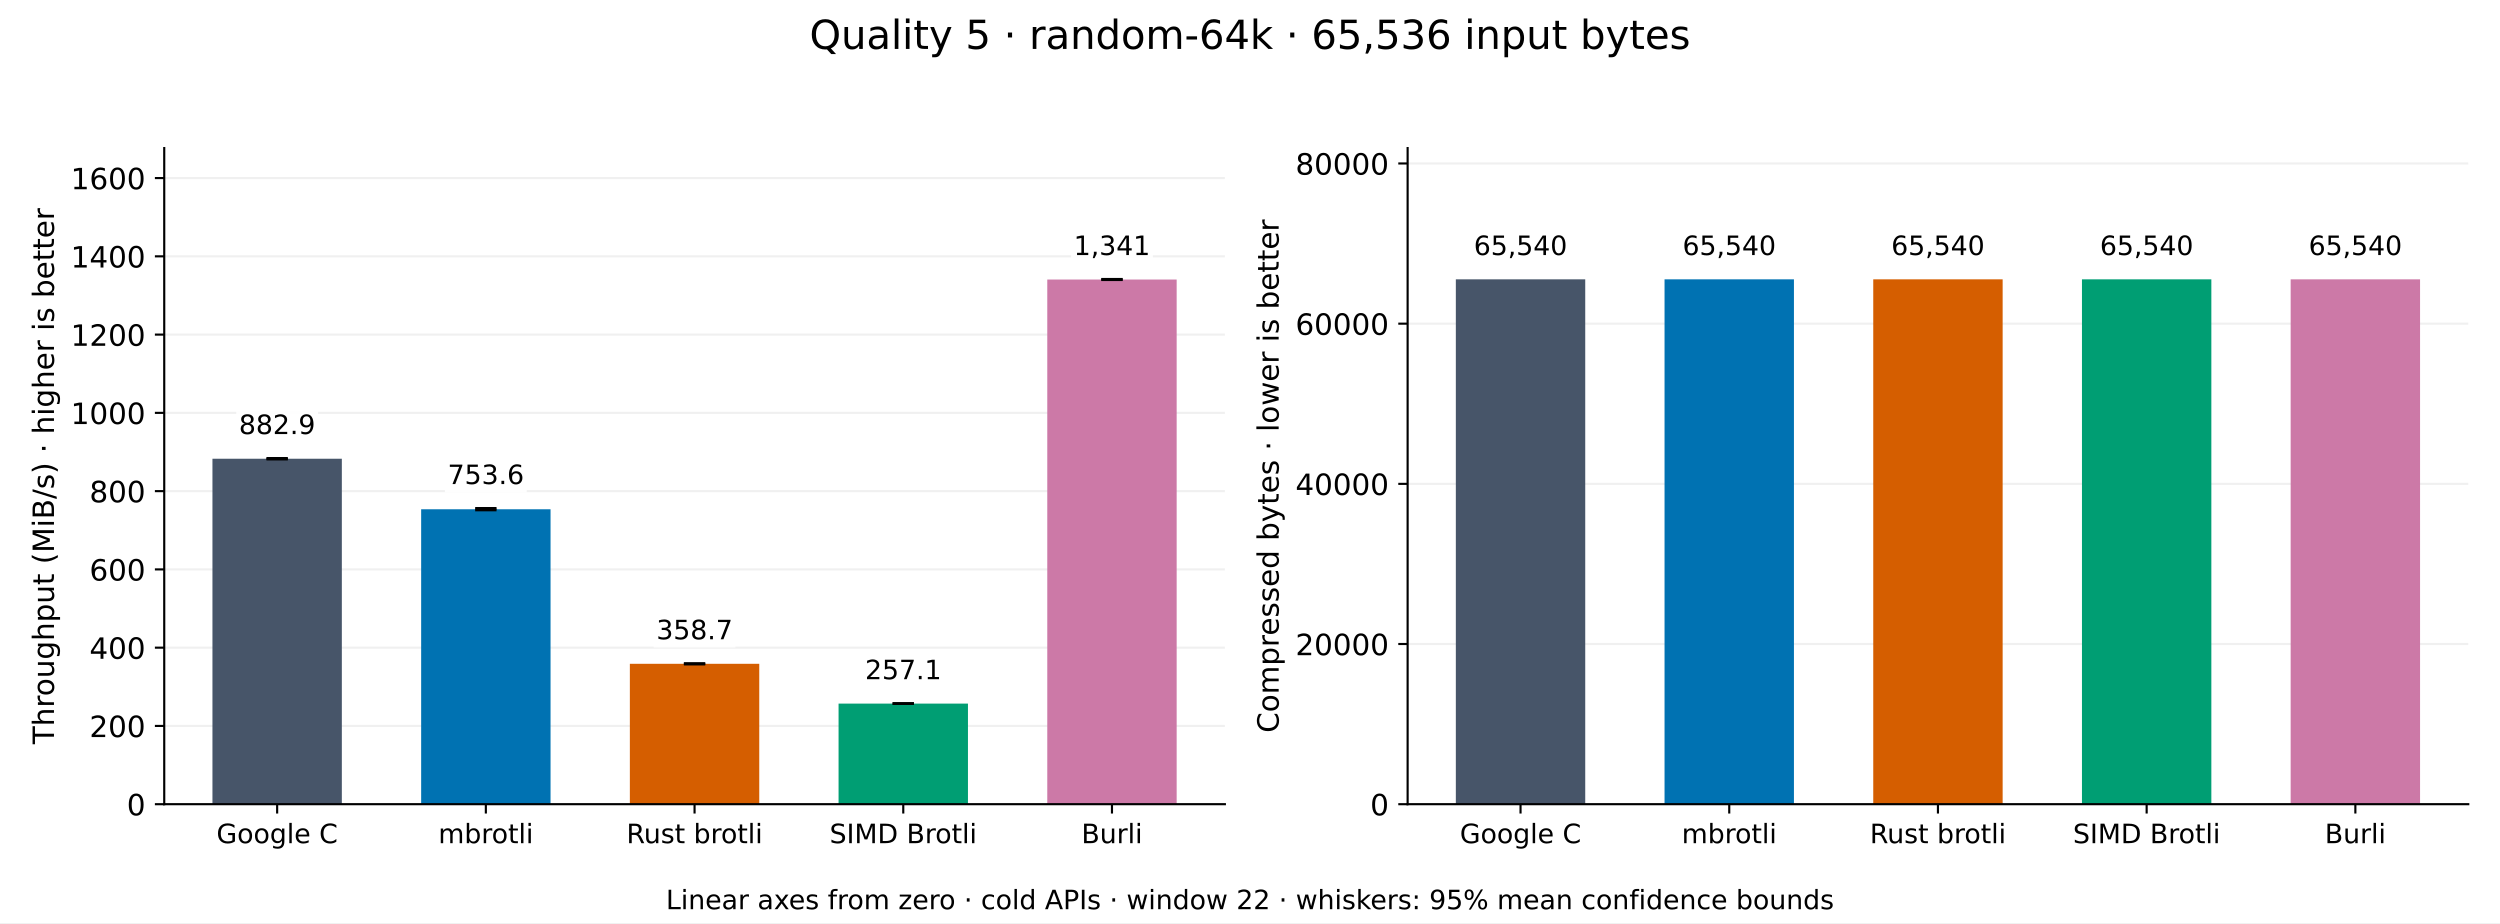
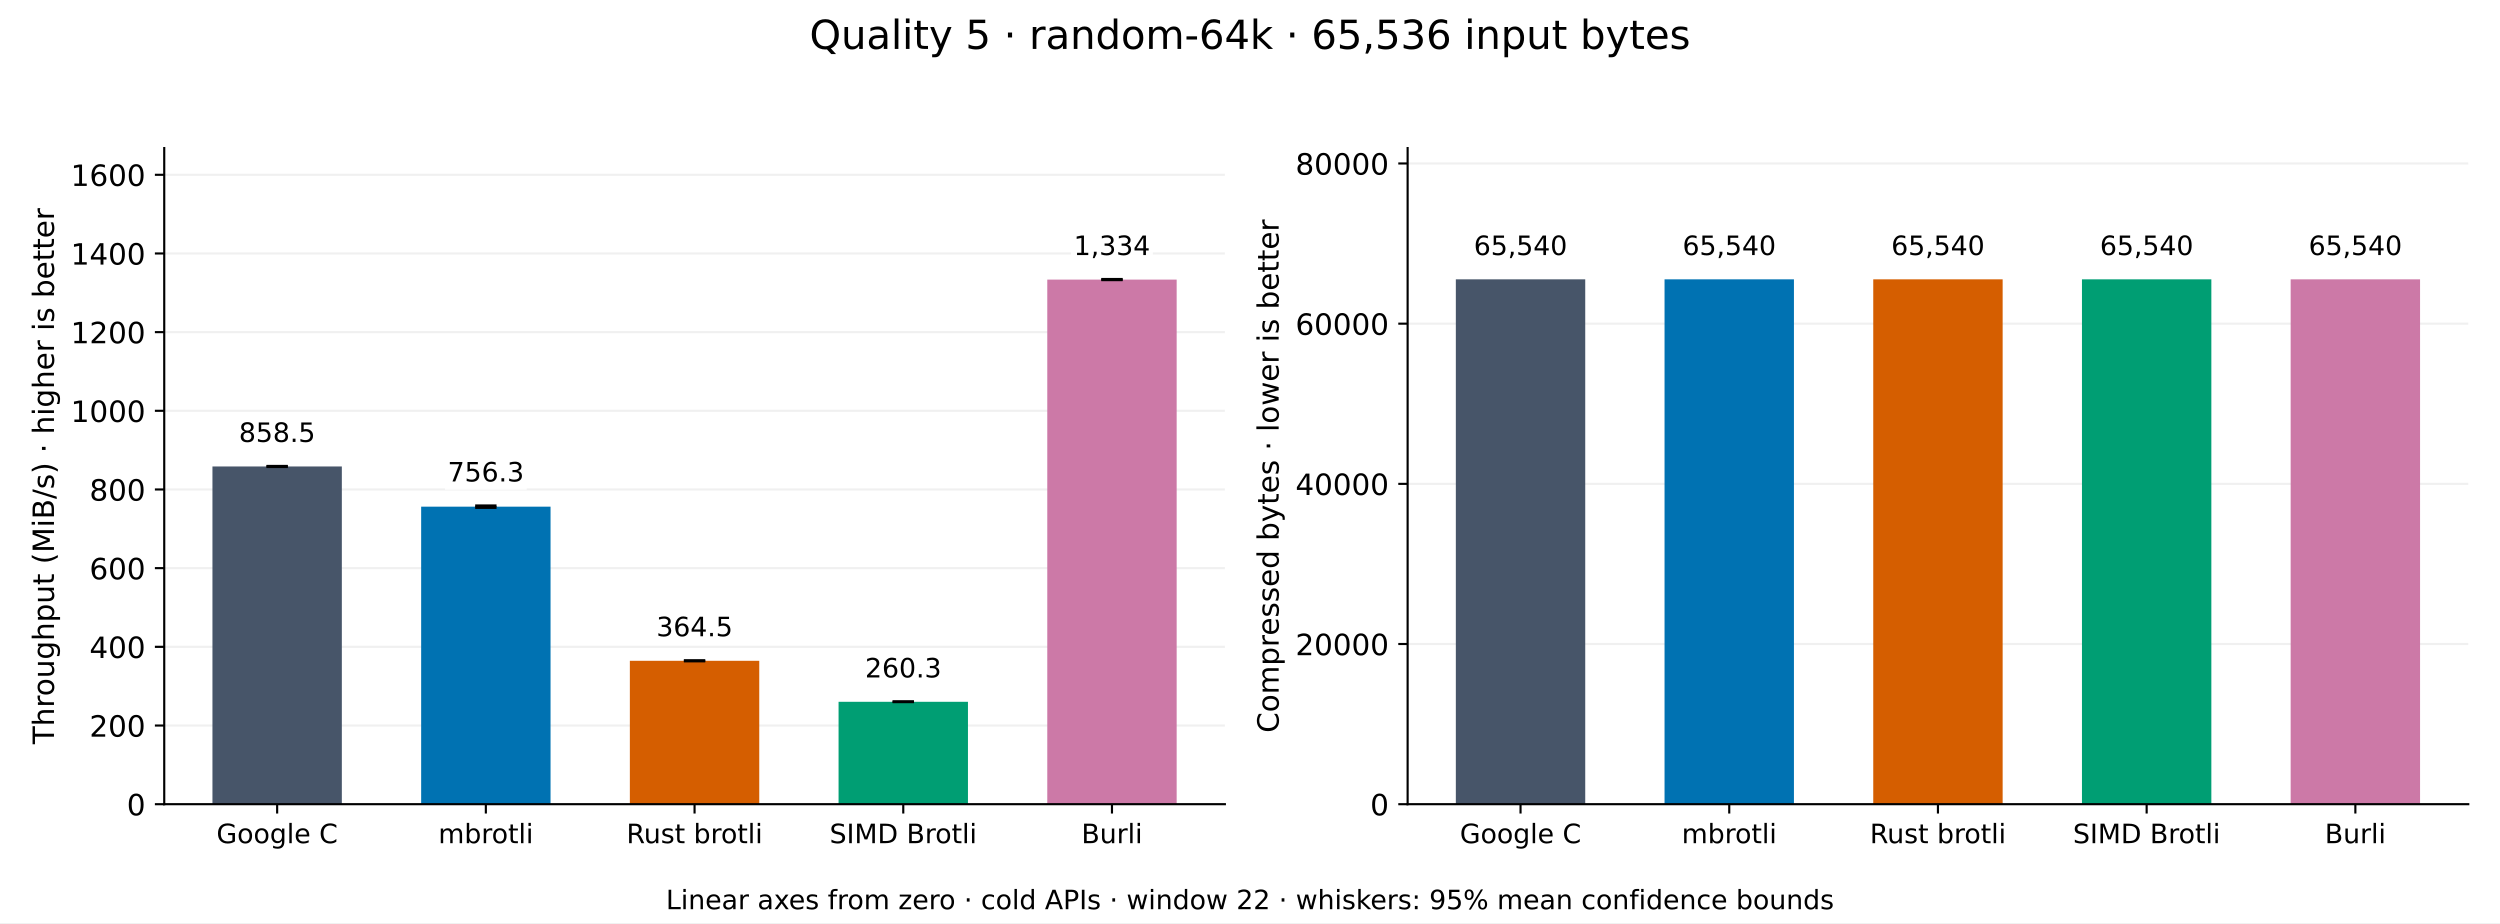
<svg xmlns="http://www.w3.org/2000/svg" xmlns:xlink="http://www.w3.org/1999/xlink" width="936pt" height="345.6pt" viewBox="0 0 936 345.6" version="1.1">
  <defs>
    <style type="text/css">*{stroke-linejoin: round; stroke-linecap: butt}</style>
  </defs>
  <g id="figure_1">
    <g id="patch_1">
      <path d="M 0 345.6 L 936 345.6 L 936 0 L 0 0 z " style="fill: #ffffff" />
    </g>
    <g id="axes_1">
      <g id="patch_2">
        <path d="M 61.49 301.088 L 458.595 301.088 L 458.595 55.44 L 61.49 55.44 z " style="fill: #ffffff" />
      </g>
      <g id="matplotlib.axis_1">
        <g id="xtick_1">
          <g id="line2d_1">
            <defs>
              <path id="m3d63aaa0ea" d="M 0 0 L 0 3.5 " style="stroke: #000000; stroke-width: 0.8" />
            </defs>
            <g>
              <use xlink:href="#m3d63aaa0ea" x="103.763" y="301.088" style="stroke: #000000; stroke-width: 0.8" />
            </g>
          </g>
          <g id="text_1">
            <text style="font-size: 10px; font-family: 'DejaVu Sans', 'Bitstream Vera Sans', 'Computer Modern Sans Serif', 'Lucida Grande', 'Verdana', 'Geneva', 'Lucid', 'Arial', 'Helvetica', 'Avant Garde', sans-serif; text-anchor: middle" x="103.763" y="315.686" transform="rotate(-0 103.7635 315.6864)">Google C</text>
          </g>
        </g>
        <g id="xtick_2">
          <g id="line2d_2">
            <g>
              <use xlink:href="#m3d63aaa0ea" x="181.903" y="301.088" style="stroke: #000000; stroke-width: 0.8" />
            </g>
          </g>
          <g id="text_2">
            <text style="font-size: 10px; font-family: 'DejaVu Sans', 'Bitstream Vera Sans', 'Computer Modern Sans Serif', 'Lucida Grande', 'Verdana', 'Geneva', 'Lucid', 'Arial', 'Helvetica', 'Avant Garde', sans-serif; text-anchor: middle" x="181.903" y="315.686" transform="rotate(-0 181.903 315.6864)">mbrotli</text>
          </g>
        </g>
        <g id="xtick_3">
          <g id="line2d_3">
            <g>
              <use xlink:href="#m3d63aaa0ea" x="260.043" y="301.088" style="stroke: #000000; stroke-width: 0.8" />
            </g>
          </g>
          <g id="text_3">
            <text style="font-size: 10px; font-family: 'DejaVu Sans', 'Bitstream Vera Sans', 'Computer Modern Sans Serif', 'Lucida Grande', 'Verdana', 'Geneva', 'Lucid', 'Arial', 'Helvetica', 'Avant Garde', sans-serif; text-anchor: middle" x="260.043" y="315.686" transform="rotate(-0 260.0425 315.6864)">Rust brotli</text>
          </g>
        </g>
        <g id="xtick_4">
          <g id="line2d_4">
            <g>
              <use xlink:href="#m3d63aaa0ea" x="338.182" y="301.088" style="stroke: #000000; stroke-width: 0.8" />
            </g>
          </g>
          <g id="text_4">
            <text style="font-size: 10px; font-family: 'DejaVu Sans', 'Bitstream Vera Sans', 'Computer Modern Sans Serif', 'Lucida Grande', 'Verdana', 'Geneva', 'Lucid', 'Arial', 'Helvetica', 'Avant Garde', sans-serif; text-anchor: middle" x="338.182" y="315.686" transform="rotate(-0 338.182 315.6864)">SIMD Brotli</text>
          </g>
        </g>
        <g id="xtick_5">
          <g id="line2d_5">
            <g>
              <use xlink:href="#m3d63aaa0ea" x="416.322" y="301.088" style="stroke: #000000; stroke-width: 0.8" />
            </g>
          </g>
          <g id="text_5">
            <text style="font-size: 10px; font-family: 'DejaVu Sans', 'Bitstream Vera Sans', 'Computer Modern Sans Serif', 'Lucida Grande', 'Verdana', 'Geneva', 'Lucid', 'Arial', 'Helvetica', 'Avant Garde', sans-serif; text-anchor: middle" x="416.322" y="315.686" transform="rotate(-0 416.3215 315.6864)">Burli</text>
          </g>
        </g>
      </g>
      <g id="matplotlib.axis_2">
        <g id="ytick_1">
          <g id="line2d_6">
            <path d="M 61.49 301.088 L 458.595 301.088 " clip-path="url(#p6570c9e1a1)" style="fill: none; stroke: #b0b0b0; stroke-opacity: 0.18; stroke-width: 0.8; stroke-linecap: square" />
          </g>
          <g id="line2d_7">
            <defs>
              <path id="mb6c034703b" d="M 0 0 L -3.5 0 " style="stroke: #000000; stroke-width: 0.8" />
            </defs>
            <g>
              <use xlink:href="#mb6c034703b" x="61.49" y="301.088" style="stroke: #000000; stroke-width: 0.8" />
            </g>
          </g>
          <g id="text_6">
            <text style="font-size: 11px; font-family: 'DejaVu Sans', 'Bitstream Vera Sans', 'Computer Modern Sans Serif', 'Lucida Grande', 'Verdana', 'Geneva', 'Lucid', 'Arial', 'Helvetica', 'Avant Garde', sans-serif; text-anchor: end" x="54.49" y="305.267" transform="rotate(-0 54.49 305.2671)">0</text>
          </g>
        </g>
        <g id="ytick_2">
          <g id="line2d_8">
-             <path d="M 61.49 271.787 L 458.595 271.787 " clip-path="url(#p6570c9e1a1)" style="fill: none; stroke: #b0b0b0; stroke-opacity: 0.18; stroke-width: 0.8; stroke-linecap: square" />
+             <path d="M 61.49 271.631 L 458.595 271.631 " clip-path="url(#p6570c9e1a1)" style="fill: none; stroke: #b0b0b0; stroke-opacity: 0.18; stroke-width: 0.8; stroke-linecap: square" />
          </g>
          <g id="line2d_9">
            <g>
-               <use xlink:href="#mb6c034703b" x="61.49" y="271.787" style="stroke: #000000; stroke-width: 0.8" />
+               <use xlink:href="#mb6c034703b" x="61.49" y="271.631" style="stroke: #000000; stroke-width: 0.8" />
            </g>
          </g>
          <g id="text_7">
-             <text style="font-size: 11px; font-family: 'DejaVu Sans', 'Bitstream Vera Sans', 'Computer Modern Sans Serif', 'Lucida Grande', 'Verdana', 'Geneva', 'Lucid', 'Arial', 'Helvetica', 'Avant Garde', sans-serif; text-anchor: end" x="54.49" y="275.966" transform="rotate(-0 54.49 275.9658)">200</text>
+             <text style="font-size: 11px; font-family: 'DejaVu Sans', 'Bitstream Vera Sans', 'Computer Modern Sans Serif', 'Lucida Grande', 'Verdana', 'Geneva', 'Lucid', 'Arial', 'Helvetica', 'Avant Garde', sans-serif; text-anchor: end" x="54.49" y="275.811" transform="rotate(-0 54.49 275.8106)">200</text>
          </g>
        </g>
        <g id="ytick_3">
          <g id="line2d_10">
-             <path d="M 61.49 242.485 L 458.595 242.485 " clip-path="url(#p6570c9e1a1)" style="fill: none; stroke: #b0b0b0; stroke-opacity: 0.18; stroke-width: 0.8; stroke-linecap: square" />
+             <path d="M 61.49 242.175 L 458.595 242.175 " clip-path="url(#p6570c9e1a1)" style="fill: none; stroke: #b0b0b0; stroke-opacity: 0.18; stroke-width: 0.8; stroke-linecap: square" />
          </g>
          <g id="line2d_11">
            <g>
-               <use xlink:href="#mb6c034703b" x="61.49" y="242.485" style="stroke: #000000; stroke-width: 0.8" />
+               <use xlink:href="#mb6c034703b" x="61.49" y="242.175" style="stroke: #000000; stroke-width: 0.8" />
            </g>
          </g>
          <g id="text_8">
-             <text style="font-size: 11px; font-family: 'DejaVu Sans', 'Bitstream Vera Sans', 'Computer Modern Sans Serif', 'Lucida Grande', 'Verdana', 'Geneva', 'Lucid', 'Arial', 'Helvetica', 'Avant Garde', sans-serif; text-anchor: end" x="54.49" y="246.664" transform="rotate(-0 54.49 246.6645)">400</text>
+             <text style="font-size: 11px; font-family: 'DejaVu Sans', 'Bitstream Vera Sans', 'Computer Modern Sans Serif', 'Lucida Grande', 'Verdana', 'Geneva', 'Lucid', 'Arial', 'Helvetica', 'Avant Garde', sans-serif; text-anchor: end" x="54.49" y="246.354" transform="rotate(-0 54.49 246.354)">400</text>
          </g>
        </g>
        <g id="ytick_4">
          <g id="line2d_12">
-             <path d="M 61.49 213.184 L 458.595 213.184 " clip-path="url(#p6570c9e1a1)" style="fill: none; stroke: #b0b0b0; stroke-opacity: 0.18; stroke-width: 0.8; stroke-linecap: square" />
+             <path d="M 61.49 212.718 L 458.595 212.718 " clip-path="url(#p6570c9e1a1)" style="fill: none; stroke: #b0b0b0; stroke-opacity: 0.18; stroke-width: 0.8; stroke-linecap: square" />
          </g>
          <g id="line2d_13">
            <g>
-               <use xlink:href="#mb6c034703b" x="61.49" y="213.184" style="stroke: #000000; stroke-width: 0.8" />
+               <use xlink:href="#mb6c034703b" x="61.49" y="212.718" style="stroke: #000000; stroke-width: 0.8" />
            </g>
          </g>
          <g id="text_9">
-             <text style="font-size: 11px; font-family: 'DejaVu Sans', 'Bitstream Vera Sans', 'Computer Modern Sans Serif', 'Lucida Grande', 'Verdana', 'Geneva', 'Lucid', 'Arial', 'Helvetica', 'Avant Garde', sans-serif; text-anchor: end" x="54.49" y="217.363" transform="rotate(-0 54.49 217.3632)">600</text>
+             <text style="font-size: 11px; font-family: 'DejaVu Sans', 'Bitstream Vera Sans', 'Computer Modern Sans Serif', 'Lucida Grande', 'Verdana', 'Geneva', 'Lucid', 'Arial', 'Helvetica', 'Avant Garde', sans-serif; text-anchor: end" x="54.49" y="216.897" transform="rotate(-0 54.49 216.8974)">600</text>
          </g>
        </g>
        <g id="ytick_5">
          <g id="line2d_14">
-             <path d="M 61.49 183.883 L 458.595 183.883 " clip-path="url(#p6570c9e1a1)" style="fill: none; stroke: #b0b0b0; stroke-opacity: 0.18; stroke-width: 0.8; stroke-linecap: square" />
+             <path d="M 61.49 183.262 L 458.595 183.262 " clip-path="url(#p6570c9e1a1)" style="fill: none; stroke: #b0b0b0; stroke-opacity: 0.18; stroke-width: 0.8; stroke-linecap: square" />
          </g>
          <g id="line2d_15">
            <g>
-               <use xlink:href="#mb6c034703b" x="61.49" y="183.883" style="stroke: #000000; stroke-width: 0.8" />
+               <use xlink:href="#mb6c034703b" x="61.49" y="183.262" style="stroke: #000000; stroke-width: 0.8" />
            </g>
          </g>
          <g id="text_10">
-             <text style="font-size: 11px; font-family: 'DejaVu Sans', 'Bitstream Vera Sans', 'Computer Modern Sans Serif', 'Lucida Grande', 'Verdana', 'Geneva', 'Lucid', 'Arial', 'Helvetica', 'Avant Garde', sans-serif; text-anchor: end" x="54.49" y="188.062" transform="rotate(-0 54.49 188.0619)">800</text>
+             <text style="font-size: 11px; font-family: 'DejaVu Sans', 'Bitstream Vera Sans', 'Computer Modern Sans Serif', 'Lucida Grande', 'Verdana', 'Geneva', 'Lucid', 'Arial', 'Helvetica', 'Avant Garde', sans-serif; text-anchor: end" x="54.49" y="187.441" transform="rotate(-0 54.49 187.4408)">800</text>
          </g>
        </g>
        <g id="ytick_6">
          <g id="line2d_16">
-             <path d="M 61.49 154.581 L 458.595 154.581 " clip-path="url(#p6570c9e1a1)" style="fill: none; stroke: #b0b0b0; stroke-opacity: 0.18; stroke-width: 0.8; stroke-linecap: square" />
+             <path d="M 61.49 153.805 L 458.595 153.805 " clip-path="url(#p6570c9e1a1)" style="fill: none; stroke: #b0b0b0; stroke-opacity: 0.18; stroke-width: 0.8; stroke-linecap: square" />
          </g>
          <g id="line2d_17">
            <g>
-               <use xlink:href="#mb6c034703b" x="61.49" y="154.581" style="stroke: #000000; stroke-width: 0.8" />
+               <use xlink:href="#mb6c034703b" x="61.49" y="153.805" style="stroke: #000000; stroke-width: 0.8" />
            </g>
          </g>
          <g id="text_11">
-             <text style="font-size: 11px; font-family: 'DejaVu Sans', 'Bitstream Vera Sans', 'Computer Modern Sans Serif', 'Lucida Grande', 'Verdana', 'Geneva', 'Lucid', 'Arial', 'Helvetica', 'Avant Garde', sans-serif; text-anchor: end" x="54.49" y="158.761" transform="rotate(-0 54.49 158.7605)">1000</text>
+             <text style="font-size: 11px; font-family: 'DejaVu Sans', 'Bitstream Vera Sans', 'Computer Modern Sans Serif', 'Lucida Grande', 'Verdana', 'Geneva', 'Lucid', 'Arial', 'Helvetica', 'Avant Garde', sans-serif; text-anchor: end" x="54.49" y="157.984" transform="rotate(-0 54.49 157.9842)">1000</text>
          </g>
        </g>
        <g id="ytick_7">
          <g id="line2d_18">
-             <path d="M 61.49 125.28 L 458.595 125.28 " clip-path="url(#p6570c9e1a1)" style="fill: none; stroke: #b0b0b0; stroke-opacity: 0.18; stroke-width: 0.8; stroke-linecap: square" />
+             <path d="M 61.49 124.349 L 458.595 124.349 " clip-path="url(#p6570c9e1a1)" style="fill: none; stroke: #b0b0b0; stroke-opacity: 0.18; stroke-width: 0.8; stroke-linecap: square" />
          </g>
          <g id="line2d_19">
            <g>
-               <use xlink:href="#mb6c034703b" x="61.49" y="125.28" style="stroke: #000000; stroke-width: 0.8" />
+               <use xlink:href="#mb6c034703b" x="61.49" y="124.349" style="stroke: #000000; stroke-width: 0.8" />
            </g>
          </g>
          <g id="text_12">
-             <text style="font-size: 11px; font-family: 'DejaVu Sans', 'Bitstream Vera Sans', 'Computer Modern Sans Serif', 'Lucida Grande', 'Verdana', 'Geneva', 'Lucid', 'Arial', 'Helvetica', 'Avant Garde', sans-serif; text-anchor: end" x="54.49" y="129.459" transform="rotate(-0 54.49 129.4592)">1200</text>
+             <text style="font-size: 11px; font-family: 'DejaVu Sans', 'Bitstream Vera Sans', 'Computer Modern Sans Serif', 'Lucida Grande', 'Verdana', 'Geneva', 'Lucid', 'Arial', 'Helvetica', 'Avant Garde', sans-serif; text-anchor: end" x="54.49" y="128.528" transform="rotate(-0 54.49 128.5276)">1200</text>
          </g>
        </g>
        <g id="ytick_8">
          <g id="line2d_20">
-             <path d="M 61.49 95.979 L 458.595 95.979 " clip-path="url(#p6570c9e1a1)" style="fill: none; stroke: #b0b0b0; stroke-opacity: 0.18; stroke-width: 0.8; stroke-linecap: square" />
+             <path d="M 61.49 94.892 L 458.595 94.892 " clip-path="url(#p6570c9e1a1)" style="fill: none; stroke: #b0b0b0; stroke-opacity: 0.18; stroke-width: 0.8; stroke-linecap: square" />
          </g>
          <g id="line2d_21">
            <g>
-               <use xlink:href="#mb6c034703b" x="61.49" y="95.979" style="stroke: #000000; stroke-width: 0.8" />
+               <use xlink:href="#mb6c034703b" x="61.49" y="94.892" style="stroke: #000000; stroke-width: 0.8" />
            </g>
          </g>
          <g id="text_13">
-             <text style="font-size: 11px; font-family: 'DejaVu Sans', 'Bitstream Vera Sans', 'Computer Modern Sans Serif', 'Lucida Grande', 'Verdana', 'Geneva', 'Lucid', 'Arial', 'Helvetica', 'Avant Garde', sans-serif; text-anchor: end" x="54.49" y="100.158" transform="rotate(-0 54.49 100.1579)">1400</text>
+             <text style="font-size: 11px; font-family: 'DejaVu Sans', 'Bitstream Vera Sans', 'Computer Modern Sans Serif', 'Lucida Grande', 'Verdana', 'Geneva', 'Lucid', 'Arial', 'Helvetica', 'Avant Garde', sans-serif; text-anchor: end" x="54.49" y="99.071" transform="rotate(-0 54.49 99.07107)">1400</text>
          </g>
        </g>
        <g id="ytick_9">
          <g id="line2d_22">
-             <path d="M 61.49 66.677 L 458.595 66.677 " clip-path="url(#p6570c9e1a1)" style="fill: none; stroke: #b0b0b0; stroke-opacity: 0.18; stroke-width: 0.8; stroke-linecap: square" />
+             <path d="M 61.49 65.435 L 458.595 65.435 " clip-path="url(#p6570c9e1a1)" style="fill: none; stroke: #b0b0b0; stroke-opacity: 0.18; stroke-width: 0.8; stroke-linecap: square" />
          </g>
          <g id="line2d_23">
            <g>
-               <use xlink:href="#mb6c034703b" x="61.49" y="66.677" style="stroke: #000000; stroke-width: 0.8" />
+               <use xlink:href="#mb6c034703b" x="61.49" y="65.435" style="stroke: #000000; stroke-width: 0.8" />
            </g>
          </g>
          <g id="text_14">
-             <text style="font-size: 11px; font-family: 'DejaVu Sans', 'Bitstream Vera Sans', 'Computer Modern Sans Serif', 'Lucida Grande', 'Verdana', 'Geneva', 'Lucid', 'Arial', 'Helvetica', 'Avant Garde', sans-serif; text-anchor: end" x="54.49" y="70.857" transform="rotate(-0 54.49 70.85657)">1600</text>
+             <text style="font-size: 11px; font-family: 'DejaVu Sans', 'Bitstream Vera Sans', 'Computer Modern Sans Serif', 'Lucida Grande', 'Verdana', 'Geneva', 'Lucid', 'Arial', 'Helvetica', 'Avant Garde', sans-serif; text-anchor: end" x="54.49" y="69.614" transform="rotate(-0 54.49 69.61448)">1600</text>
          </g>
        </g>
        <g id="text_15">
          <text style="font-size: 11px; font-family: 'DejaVu Sans', 'Bitstream Vera Sans', 'Computer Modern Sans Serif', 'Lucida Grande', 'Verdana', 'Geneva', 'Lucid', 'Arial', 'Helvetica', 'Avant Garde', sans-serif; text-anchor: middle" x="20.207" y="178.264" transform="rotate(-90 20.20734 178.264)">Throughput (MiB/s) · higher is better</text>
        </g>
      </g>
      <g id="patch_3">
-         <path d="M 79.54 301.088 L 127.987 301.088 L 127.987 171.738 L 79.54 171.738 z " clip-path="url(#p6570c9e1a1)" style="fill: #475569" />
+         <path d="M 79.54 301.088 L 127.987 301.088 L 127.987 174.64 L 79.54 174.64 z " clip-path="url(#p6570c9e1a1)" style="fill: #475569" />
      </g>
      <g id="patch_4">
-         <path d="M 157.68 301.088 L 206.126 301.088 L 206.126 190.675 L 157.68 190.675 z " clip-path="url(#p6570c9e1a1)" style="fill: #0072b2" />
+         <path d="M 157.68 301.088 L 206.126 301.088 L 206.126 189.702 L 157.68 189.702 z " clip-path="url(#p6570c9e1a1)" style="fill: #0072b2" />
      </g>
      <g id="patch_5">
-         <path d="M 235.819 301.088 L 284.266 301.088 L 284.266 248.532 L 235.819 248.532 z " clip-path="url(#p6570c9e1a1)" style="fill: #d55e00" />
+         <path d="M 235.819 301.088 L 284.266 301.088 L 284.266 247.4 L 235.819 247.4 z " clip-path="url(#p6570c9e1a1)" style="fill: #d55e00" />
      </g>
      <g id="patch_6">
-         <path d="M 313.959 301.088 L 362.405 301.088 L 362.405 263.419 L 313.959 263.419 z " clip-path="url(#p6570c9e1a1)" style="fill: #009e73" />
+         <path d="M 313.959 301.088 L 362.405 301.088 L 362.405 262.75 L 313.959 262.75 z " clip-path="url(#p6570c9e1a1)" style="fill: #009e73" />
      </g>
      <g id="patch_7">
-         <path d="M 392.098 301.088 L 440.545 301.088 L 440.545 104.654 L 392.098 104.654 z " clip-path="url(#p6570c9e1a1)" style="fill: #cc79a7" />
+         <path d="M 392.098 301.088 L 440.545 301.088 L 440.545 104.672 L 392.098 104.672 z " clip-path="url(#p6570c9e1a1)" style="fill: #cc79a7" />
      </g>
      <g id="LineCollection_1">
-         <path d="M 103.763 171.892 L 103.763 171.597 " clip-path="url(#p6570c9e1a1)" style="fill: none; stroke: #000000; stroke-width: 1.2" />
-         <path d="M 181.903 190.953 L 181.903 190.317 " clip-path="url(#p6570c9e1a1)" style="fill: none; stroke: #000000; stroke-width: 1.2" />
-         <path d="M 260.043 248.64 L 260.043 248.428 " clip-path="url(#p6570c9e1a1)" style="fill: none; stroke: #000000; stroke-width: 1.2" />
-         <path d="M 338.182 263.457 L 338.182 263.381 " clip-path="url(#p6570c9e1a1)" style="fill: none; stroke: #000000; stroke-width: 1.2" />
-         <path d="M 416.322 104.743 L 416.322 104.57 " clip-path="url(#p6570c9e1a1)" style="fill: none; stroke: #000000; stroke-width: 1.2" />
+         <path d="M 103.763 174.751 L 103.763 174.539 " clip-path="url(#p6570c9e1a1)" style="fill: none; stroke: #000000; stroke-width: 1.2" />
+         <path d="M 181.903 190.047 L 181.903 189.345 " clip-path="url(#p6570c9e1a1)" style="fill: none; stroke: #000000; stroke-width: 1.2" />
+         <path d="M 260.043 247.509 L 260.043 247.293 " clip-path="url(#p6570c9e1a1)" style="fill: none; stroke: #000000; stroke-width: 1.2" />
+         <path d="M 338.182 262.789 L 338.182 262.713 " clip-path="url(#p6570c9e1a1)" style="fill: none; stroke: #000000; stroke-width: 1.2" />
+         <path d="M 416.322 104.777 L 416.322 104.57 " clip-path="url(#p6570c9e1a1)" style="fill: none; stroke: #000000; stroke-width: 1.2" />
      </g>
      <g id="line2d_24">
        <defs>
          <path id="ma4d3aa00d3" d="M 4 0 L -4 -0 " style="stroke: #000000" />
        </defs>
        <g clip-path="url(#p6570c9e1a1)">
-           <use xlink:href="#ma4d3aa00d3" x="103.763" y="171.892" style="fill: #1f77b4; stroke: #000000" />
-           <use xlink:href="#ma4d3aa00d3" x="181.903" y="190.953" style="fill: #1f77b4; stroke: #000000" />
-           <use xlink:href="#ma4d3aa00d3" x="260.043" y="248.64" style="fill: #1f77b4; stroke: #000000" />
-           <use xlink:href="#ma4d3aa00d3" x="338.182" y="263.457" style="fill: #1f77b4; stroke: #000000" />
-           <use xlink:href="#ma4d3aa00d3" x="416.322" y="104.743" style="fill: #1f77b4; stroke: #000000" />
+           <use xlink:href="#ma4d3aa00d3" x="103.763" y="174.751" style="fill: #1f77b4; stroke: #000000" />
+           <use xlink:href="#ma4d3aa00d3" x="181.903" y="190.047" style="fill: #1f77b4; stroke: #000000" />
+           <use xlink:href="#ma4d3aa00d3" x="260.043" y="247.509" style="fill: #1f77b4; stroke: #000000" />
+           <use xlink:href="#ma4d3aa00d3" x="338.182" y="262.789" style="fill: #1f77b4; stroke: #000000" />
+           <use xlink:href="#ma4d3aa00d3" x="416.322" y="104.777" style="fill: #1f77b4; stroke: #000000" />
        </g>
      </g>
      <g id="line2d_25">
        <g clip-path="url(#p6570c9e1a1)">
-           <use xlink:href="#ma4d3aa00d3" x="103.763" y="171.597" style="fill: #1f77b4; stroke: #000000" />
-           <use xlink:href="#ma4d3aa00d3" x="181.903" y="190.317" style="fill: #1f77b4; stroke: #000000" />
-           <use xlink:href="#ma4d3aa00d3" x="260.043" y="248.428" style="fill: #1f77b4; stroke: #000000" />
-           <use xlink:href="#ma4d3aa00d3" x="338.182" y="263.381" style="fill: #1f77b4; stroke: #000000" />
+           <use xlink:href="#ma4d3aa00d3" x="103.763" y="174.539" style="fill: #1f77b4; stroke: #000000" />
+           <use xlink:href="#ma4d3aa00d3" x="181.903" y="189.345" style="fill: #1f77b4; stroke: #000000" />
+           <use xlink:href="#ma4d3aa00d3" x="260.043" y="247.293" style="fill: #1f77b4; stroke: #000000" />
+           <use xlink:href="#ma4d3aa00d3" x="338.182" y="262.713" style="fill: #1f77b4; stroke: #000000" />
          <use xlink:href="#ma4d3aa00d3" x="416.322" y="104.57" style="fill: #1f77b4; stroke: #000000" />
        </g>
      </g>
      <g id="patch_8">
        <path d="M 61.49 301.088 L 61.49 55.44 " style="fill: none; stroke: #000000; stroke-width: 0.8; stroke-linejoin: miter; stroke-linecap: square" />
      </g>
      <g id="patch_9">
        <path d="M 61.49 301.088 L 458.595 301.088 " style="fill: none; stroke: #000000; stroke-width: 0.8; stroke-linejoin: miter; stroke-linecap: square" />
      </g>
      <g id="text_16">
        <g id="patch_10">
-           <path d="M 88.449 165.597 L 119.078 165.597 L 119.078 153.919 L 88.449 153.919 z " style="fill: #ffffff; opacity: 0.9" />
-         </g>
-         <text style="font-size: 10px; font-family: 'DejaVu Sans', 'Bitstream Vera Sans', 'Computer Modern Sans Serif', 'Lucida Grande', 'Verdana', 'Geneva', 'Lucid', 'Arial', 'Helvetica', 'Avant Garde', sans-serif; text-anchor: middle" x="103.763" y="162.517" transform="rotate(-0 103.7635 162.5173)">882.9</text>
+           <path d="M 88.449 168.539 L 119.078 168.539 L 119.078 156.861 L 88.449 156.861 z " style="fill: #ffffff; opacity: 0.9" />
+         </g>
+         <text style="font-size: 10px; font-family: 'DejaVu Sans', 'Bitstream Vera Sans', 'Computer Modern Sans Serif', 'Lucida Grande', 'Verdana', 'Geneva', 'Lucid', 'Arial', 'Helvetica', 'Avant Garde', sans-serif; text-anchor: middle" x="103.763" y="165.46" transform="rotate(-0 103.7635 165.4596)">858.5</text>
      </g>
      <g id="text_17">
        <g id="patch_11">
-           <path d="M 166.589 184.317 L 197.217 184.317 L 197.217 172.639 L 166.589 172.639 z " style="fill: #ffffff; opacity: 0.9" />
-         </g>
-         <text style="font-size: 10px; font-family: 'DejaVu Sans', 'Bitstream Vera Sans', 'Computer Modern Sans Serif', 'Lucida Grande', 'Verdana', 'Geneva', 'Lucid', 'Arial', 'Helvetica', 'Avant Garde', sans-serif; text-anchor: middle" x="181.903" y="181.238" transform="rotate(-0 181.903 181.2377)">753.6</text>
+           <path d="M 166.589 183.345 L 197.217 183.345 L 197.217 171.667 L 166.589 171.667 z " style="fill: #ffffff; opacity: 0.9" />
+         </g>
+         <text style="font-size: 10px; font-family: 'DejaVu Sans', 'Bitstream Vera Sans', 'Computer Modern Sans Serif', 'Lucida Grande', 'Verdana', 'Geneva', 'Lucid', 'Arial', 'Helvetica', 'Avant Garde', sans-serif; text-anchor: middle" x="181.903" y="180.265" transform="rotate(-0 181.903 180.2654)">756.3</text>
      </g>
      <g id="text_18">
        <g id="patch_12">
-           <path d="M 244.728 242.428 L 275.357 242.428 L 275.357 230.75 L 244.728 230.75 z " style="fill: #ffffff; opacity: 0.9" />
-         </g>
-         <text style="font-size: 10px; font-family: 'DejaVu Sans', 'Bitstream Vera Sans', 'Computer Modern Sans Serif', 'Lucida Grande', 'Verdana', 'Geneva', 'Lucid', 'Arial', 'Helvetica', 'Avant Garde', sans-serif; text-anchor: middle" x="260.043" y="239.348" transform="rotate(-0 260.0425 239.3482)">358.7</text>
+           <path d="M 244.728 241.293 L 275.357 241.293 L 275.357 229.614 L 244.728 229.614 z " style="fill: #ffffff; opacity: 0.9" />
+         </g>
+         <text style="font-size: 10px; font-family: 'DejaVu Sans', 'Bitstream Vera Sans', 'Computer Modern Sans Serif', 'Lucida Grande', 'Verdana', 'Geneva', 'Lucid', 'Arial', 'Helvetica', 'Avant Garde', sans-serif; text-anchor: middle" x="260.043" y="238.213" transform="rotate(-0 260.0425 238.2129)">364.5</text>
      </g>
      <g id="text_19">
        <g id="patch_13">
-           <path d="M 322.868 257.381 L 353.496 257.381 L 353.496 245.703 L 322.868 245.703 z " style="fill: #ffffff; opacity: 0.9" />
-         </g>
-         <text style="font-size: 10px; font-family: 'DejaVu Sans', 'Bitstream Vera Sans', 'Computer Modern Sans Serif', 'Lucida Grande', 'Verdana', 'Geneva', 'Lucid', 'Arial', 'Helvetica', 'Avant Garde', sans-serif; text-anchor: middle" x="338.182" y="254.301" transform="rotate(-0 338.182 254.3012)">257.1</text>
+           <path d="M 322.868 256.713 L 353.496 256.713 L 353.496 245.035 L 322.868 245.035 z " style="fill: #ffffff; opacity: 0.9" />
+         </g>
+         <text style="font-size: 10px; font-family: 'DejaVu Sans', 'Bitstream Vera Sans', 'Computer Modern Sans Serif', 'Lucida Grande', 'Verdana', 'Geneva', 'Lucid', 'Arial', 'Helvetica', 'Avant Garde', sans-serif; text-anchor: middle" x="338.182" y="253.634" transform="rotate(-0 338.182 253.6338)">260.3</text>
      </g>
      <g id="text_20">
        <g id="patch_14">
          <path d="M 401.007 98.57 L 431.636 98.57 L 431.636 86.891 L 401.007 86.891 z " style="fill: #ffffff; opacity: 0.9" />
        </g>
-         <text style="font-size: 10px; font-family: 'DejaVu Sans', 'Bitstream Vera Sans', 'Computer Modern Sans Serif', 'Lucida Grande', 'Verdana', 'Geneva', 'Lucid', 'Arial', 'Helvetica', 'Avant Garde', sans-serif; text-anchor: middle" x="416.322" y="95.49" transform="rotate(-0 416.3215 95.48991)">1,341</text>
+         <text style="font-size: 10px; font-family: 'DejaVu Sans', 'Bitstream Vera Sans', 'Computer Modern Sans Serif', 'Lucida Grande', 'Verdana', 'Geneva', 'Lucid', 'Arial', 'Helvetica', 'Avant Garde', sans-serif; text-anchor: middle" x="416.322" y="95.49" transform="rotate(-0 416.3215 95.48991)">1,334</text>
      </g>
    </g>
    <g id="axes_2">
      <g id="patch_15">
        <path d="M 527.015 301.088 L 924.12 301.088 L 924.12 55.44 L 527.015 55.44 z " style="fill: #ffffff" />
      </g>
      <g id="matplotlib.axis_3">
        <g id="xtick_6">
          <g id="line2d_26">
            <g>
              <use xlink:href="#m3d63aaa0ea" x="569.288" y="301.088" style="stroke: #000000; stroke-width: 0.8" />
            </g>
          </g>
          <g id="text_21">
            <text style="font-size: 10px; font-family: 'DejaVu Sans', 'Bitstream Vera Sans', 'Computer Modern Sans Serif', 'Lucida Grande', 'Verdana', 'Geneva', 'Lucid', 'Arial', 'Helvetica', 'Avant Garde', sans-serif; text-anchor: middle" x="569.288" y="315.686" transform="rotate(-0 569.2885 315.6864)">Google C</text>
          </g>
        </g>
        <g id="xtick_7">
          <g id="line2d_27">
            <g>
              <use xlink:href="#m3d63aaa0ea" x="647.428" y="301.088" style="stroke: #000000; stroke-width: 0.8" />
            </g>
          </g>
          <g id="text_22">
            <text style="font-size: 10px; font-family: 'DejaVu Sans', 'Bitstream Vera Sans', 'Computer Modern Sans Serif', 'Lucida Grande', 'Verdana', 'Geneva', 'Lucid', 'Arial', 'Helvetica', 'Avant Garde', sans-serif; text-anchor: middle" x="647.428" y="315.686" transform="rotate(-0 647.428 315.6864)">mbrotli</text>
          </g>
        </g>
        <g id="xtick_8">
          <g id="line2d_28">
            <g>
              <use xlink:href="#m3d63aaa0ea" x="725.567" y="301.088" style="stroke: #000000; stroke-width: 0.8" />
            </g>
          </g>
          <g id="text_23">
            <text style="font-size: 10px; font-family: 'DejaVu Sans', 'Bitstream Vera Sans', 'Computer Modern Sans Serif', 'Lucida Grande', 'Verdana', 'Geneva', 'Lucid', 'Arial', 'Helvetica', 'Avant Garde', sans-serif; text-anchor: middle" x="725.567" y="315.686" transform="rotate(-0 725.5675 315.6864)">Rust brotli</text>
          </g>
        </g>
        <g id="xtick_9">
          <g id="line2d_29">
            <g>
              <use xlink:href="#m3d63aaa0ea" x="803.707" y="301.088" style="stroke: #000000; stroke-width: 0.8" />
            </g>
          </g>
          <g id="text_24">
            <text style="font-size: 10px; font-family: 'DejaVu Sans', 'Bitstream Vera Sans', 'Computer Modern Sans Serif', 'Lucida Grande', 'Verdana', 'Geneva', 'Lucid', 'Arial', 'Helvetica', 'Avant Garde', sans-serif; text-anchor: middle" x="803.707" y="315.686" transform="rotate(-0 803.707 315.6864)">SIMD Brotli</text>
          </g>
        </g>
        <g id="xtick_10">
          <g id="line2d_30">
            <g>
              <use xlink:href="#m3d63aaa0ea" x="881.847" y="301.088" style="stroke: #000000; stroke-width: 0.8" />
            </g>
          </g>
          <g id="text_25">
            <text style="font-size: 10px; font-family: 'DejaVu Sans', 'Bitstream Vera Sans', 'Computer Modern Sans Serif', 'Lucida Grande', 'Verdana', 'Geneva', 'Lucid', 'Arial', 'Helvetica', 'Avant Garde', sans-serif; text-anchor: middle" x="881.847" y="315.686" transform="rotate(-0 881.8465 315.6864)">Burli</text>
          </g>
        </g>
      </g>
      <g id="matplotlib.axis_4">
        <g id="ytick_10">
          <g id="line2d_31">
            <path d="M 527.015 301.088 L 924.12 301.088 " clip-path="url(#p1f87793c4b)" style="fill: none; stroke: #b0b0b0; stroke-opacity: 0.18; stroke-width: 0.8; stroke-linecap: square" />
          </g>
          <g id="line2d_32">
            <g>
              <use xlink:href="#mb6c034703b" x="527.015" y="301.088" style="stroke: #000000; stroke-width: 0.8" />
            </g>
          </g>
          <g id="text_26">
            <text style="font-size: 11px; font-family: 'DejaVu Sans', 'Bitstream Vera Sans', 'Computer Modern Sans Serif', 'Lucida Grande', 'Verdana', 'Geneva', 'Lucid', 'Arial', 'Helvetica', 'Avant Garde', sans-serif; text-anchor: end" x="520.015" y="305.267" transform="rotate(-0 520.015 305.2671)">0</text>
          </g>
        </g>
        <g id="ytick_11">
          <g id="line2d_33">
            <path d="M 527.015 241.119 L 924.12 241.119 " clip-path="url(#p1f87793c4b)" style="fill: none; stroke: #b0b0b0; stroke-opacity: 0.18; stroke-width: 0.8; stroke-linecap: square" />
          </g>
          <g id="line2d_34">
            <g>
              <use xlink:href="#mb6c034703b" x="527.015" y="241.119" style="stroke: #000000; stroke-width: 0.8" />
            </g>
          </g>
          <g id="text_27">
            <text style="font-size: 11px; font-family: 'DejaVu Sans', 'Bitstream Vera Sans', 'Computer Modern Sans Serif', 'Lucida Grande', 'Verdana', 'Geneva', 'Lucid', 'Arial', 'Helvetica', 'Avant Garde', sans-serif; text-anchor: end" x="520.015" y="245.298" transform="rotate(-0 520.015 245.2981)">20000</text>
          </g>
        </g>
        <g id="ytick_12">
          <g id="line2d_35">
            <path d="M 527.015 181.15 L 924.12 181.15 " clip-path="url(#p1f87793c4b)" style="fill: none; stroke: #b0b0b0; stroke-opacity: 0.18; stroke-width: 0.8; stroke-linecap: square" />
          </g>
          <g id="line2d_36">
            <g>
              <use xlink:href="#mb6c034703b" x="527.015" y="181.15" style="stroke: #000000; stroke-width: 0.8" />
            </g>
          </g>
          <g id="text_28">
            <text style="font-size: 11px; font-family: 'DejaVu Sans', 'Bitstream Vera Sans', 'Computer Modern Sans Serif', 'Lucida Grande', 'Verdana', 'Geneva', 'Lucid', 'Arial', 'Helvetica', 'Avant Garde', sans-serif; text-anchor: end" x="520.015" y="185.329" transform="rotate(-0 520.015 185.3291)">40000</text>
          </g>
        </g>
        <g id="ytick_13">
          <g id="line2d_37">
            <path d="M 527.015 121.181 L 924.12 121.181 " clip-path="url(#p1f87793c4b)" style="fill: none; stroke: #b0b0b0; stroke-opacity: 0.18; stroke-width: 0.8; stroke-linecap: square" />
          </g>
          <g id="line2d_38">
            <g>
              <use xlink:href="#mb6c034703b" x="527.015" y="121.181" style="stroke: #000000; stroke-width: 0.8" />
            </g>
          </g>
          <g id="text_29">
            <text style="font-size: 11px; font-family: 'DejaVu Sans', 'Bitstream Vera Sans', 'Computer Modern Sans Serif', 'Lucida Grande', 'Verdana', 'Geneva', 'Lucid', 'Arial', 'Helvetica', 'Avant Garde', sans-serif; text-anchor: end" x="520.015" y="125.36" transform="rotate(-0 520.015 125.3602)">60000</text>
          </g>
        </g>
        <g id="ytick_14">
          <g id="line2d_39">
            <path d="M 527.015 61.212 L 924.12 61.212 " clip-path="url(#p1f87793c4b)" style="fill: none; stroke: #b0b0b0; stroke-opacity: 0.18; stroke-width: 0.8; stroke-linecap: square" />
          </g>
          <g id="line2d_40">
            <g>
              <use xlink:href="#mb6c034703b" x="527.015" y="61.212" style="stroke: #000000; stroke-width: 0.8" />
            </g>
          </g>
          <g id="text_30">
            <text style="font-size: 11px; font-family: 'DejaVu Sans', 'Bitstream Vera Sans', 'Computer Modern Sans Serif', 'Lucida Grande', 'Verdana', 'Geneva', 'Lucid', 'Arial', 'Helvetica', 'Avant Garde', sans-serif; text-anchor: end" x="520.015" y="65.391" transform="rotate(-0 520.015 65.39116)">80000</text>
          </g>
        </g>
        <g id="text_31">
          <text style="font-size: 11px; font-family: 'DejaVu Sans', 'Bitstream Vera Sans', 'Computer Modern Sans Serif', 'Lucida Grande', 'Verdana', 'Geneva', 'Lucid', 'Arial', 'Helvetica', 'Avant Garde', sans-serif; text-anchor: middle" x="478.734" y="178.264" transform="rotate(-90 478.7336 178.264)">Compressed bytes · lower is better</text>
        </g>
      </g>
      <g id="patch_16">
        <path d="M 545.065 301.088 L 593.512 301.088 L 593.512 104.57 L 545.065 104.57 z " clip-path="url(#p1f87793c4b)" style="fill: #475569" />
      </g>
      <g id="patch_17">
        <path d="M 623.205 301.088 L 671.651 301.088 L 671.651 104.57 L 623.205 104.57 z " clip-path="url(#p1f87793c4b)" style="fill: #0072b2" />
      </g>
      <g id="patch_18">
        <path d="M 701.344 301.088 L 749.791 301.088 L 749.791 104.57 L 701.344 104.57 z " clip-path="url(#p1f87793c4b)" style="fill: #d55e00" />
      </g>
      <g id="patch_19">
        <path d="M 779.484 301.088 L 827.93 301.088 L 827.93 104.57 L 779.484 104.57 z " clip-path="url(#p1f87793c4b)" style="fill: #009e73" />
      </g>
      <g id="patch_20">
        <path d="M 857.623 301.088 L 906.07 301.088 L 906.07 104.57 L 857.623 104.57 z " clip-path="url(#p1f87793c4b)" style="fill: #cc79a7" />
      </g>
      <g id="patch_21">
        <path d="M 527.015 301.088 L 527.015 55.44 " style="fill: none; stroke: #000000; stroke-width: 0.8; stroke-linejoin: miter; stroke-linecap: square" />
      </g>
      <g id="patch_22">
        <path d="M 527.015 301.088 L 924.12 301.088 " style="fill: none; stroke: #000000; stroke-width: 0.8; stroke-linejoin: miter; stroke-linecap: square" />
      </g>
      <g id="text_32">
        <g id="patch_23">
          <path d="M 550.793 98.57 L 587.784 98.57 L 587.784 86.891 L 550.793 86.891 z " style="fill: #ffffff; opacity: 0.9" />
        </g>
        <text style="font-size: 10px; font-family: 'DejaVu Sans', 'Bitstream Vera Sans', 'Computer Modern Sans Serif', 'Lucida Grande', 'Verdana', 'Geneva', 'Lucid', 'Arial', 'Helvetica', 'Avant Garde', sans-serif; text-anchor: middle" x="569.288" y="95.49" transform="rotate(-0 569.2885 95.48991)">65,540</text>
      </g>
      <g id="text_33">
        <g id="patch_24">
          <path d="M 628.933 98.57 L 665.923 98.57 L 665.923 86.891 L 628.933 86.891 z " style="fill: #ffffff; opacity: 0.9" />
        </g>
        <text style="font-size: 10px; font-family: 'DejaVu Sans', 'Bitstream Vera Sans', 'Computer Modern Sans Serif', 'Lucida Grande', 'Verdana', 'Geneva', 'Lucid', 'Arial', 'Helvetica', 'Avant Garde', sans-serif; text-anchor: middle" x="647.428" y="95.49" transform="rotate(-0 647.428 95.48991)">65,540</text>
      </g>
      <g id="text_34">
        <g id="patch_25">
          <path d="M 707.072 98.57 L 744.063 98.57 L 744.063 86.891 L 707.072 86.891 z " style="fill: #ffffff; opacity: 0.9" />
        </g>
        <text style="font-size: 10px; font-family: 'DejaVu Sans', 'Bitstream Vera Sans', 'Computer Modern Sans Serif', 'Lucida Grande', 'Verdana', 'Geneva', 'Lucid', 'Arial', 'Helvetica', 'Avant Garde', sans-serif; text-anchor: middle" x="725.567" y="95.49" transform="rotate(-0 725.5675 95.48991)">65,540</text>
      </g>
      <g id="text_35">
        <g id="patch_26">
          <path d="M 785.212 98.57 L 822.202 98.57 L 822.202 86.891 L 785.212 86.891 z " style="fill: #ffffff; opacity: 0.9" />
        </g>
        <text style="font-size: 10px; font-family: 'DejaVu Sans', 'Bitstream Vera Sans', 'Computer Modern Sans Serif', 'Lucida Grande', 'Verdana', 'Geneva', 'Lucid', 'Arial', 'Helvetica', 'Avant Garde', sans-serif; text-anchor: middle" x="803.707" y="95.49" transform="rotate(-0 803.707 95.48991)">65,540</text>
      </g>
      <g id="text_36">
        <g id="patch_27">
          <path d="M 863.351 98.57 L 900.342 98.57 L 900.342 86.891 L 863.351 86.891 z " style="fill: #ffffff; opacity: 0.9" />
        </g>
        <text style="font-size: 10px; font-family: 'DejaVu Sans', 'Bitstream Vera Sans', 'Computer Modern Sans Serif', 'Lucida Grande', 'Verdana', 'Geneva', 'Lucid', 'Arial', 'Helvetica', 'Avant Garde', sans-serif; text-anchor: middle" x="881.847" y="95.49" transform="rotate(-0 881.8465 95.48991)">65,540</text>
      </g>
    </g>
    <g id="text_37">
      <text style="font-size: 15px; font-family: 'DejaVu Sans', 'Bitstream Vera Sans', 'Computer Modern Sans Serif', 'Lucida Grande', 'Verdana', 'Geneva', 'Lucid', 'Arial', 'Helvetica', 'Avant Garde', sans-serif; text-anchor: middle" x="468" y="18.31" transform="rotate(-0 468 18.30966)">Quality 5 · random-64k · 65,536 input bytes</text>
    </g>
    <g id="text_38">
      <text style="font-size: 10px; font-family: 'DejaVu Sans', 'Bitstream Vera Sans', 'Computer Modern Sans Serif', 'Lucida Grande', 'Verdana', 'Geneva', 'Lucid', 'Arial', 'Helvetica', 'Avant Garde', sans-serif; text-anchor: middle" x="468" y="340.416" transform="rotate(-0 468 340.416)">Linear axes from zero · cold APIs · window 22 · whiskers: 95% mean confidence bounds</text>
    </g>
  </g>
  <defs>
    <clipPath id="p6570c9e1a1">
      <rect x="61.49" y="55.44" width="397.105" height="245.648" />
    </clipPath>
    <clipPath id="p1f87793c4b">
      <rect x="527.015" y="55.44" width="397.105" height="245.648" />
    </clipPath>
  </defs>
</svg>
